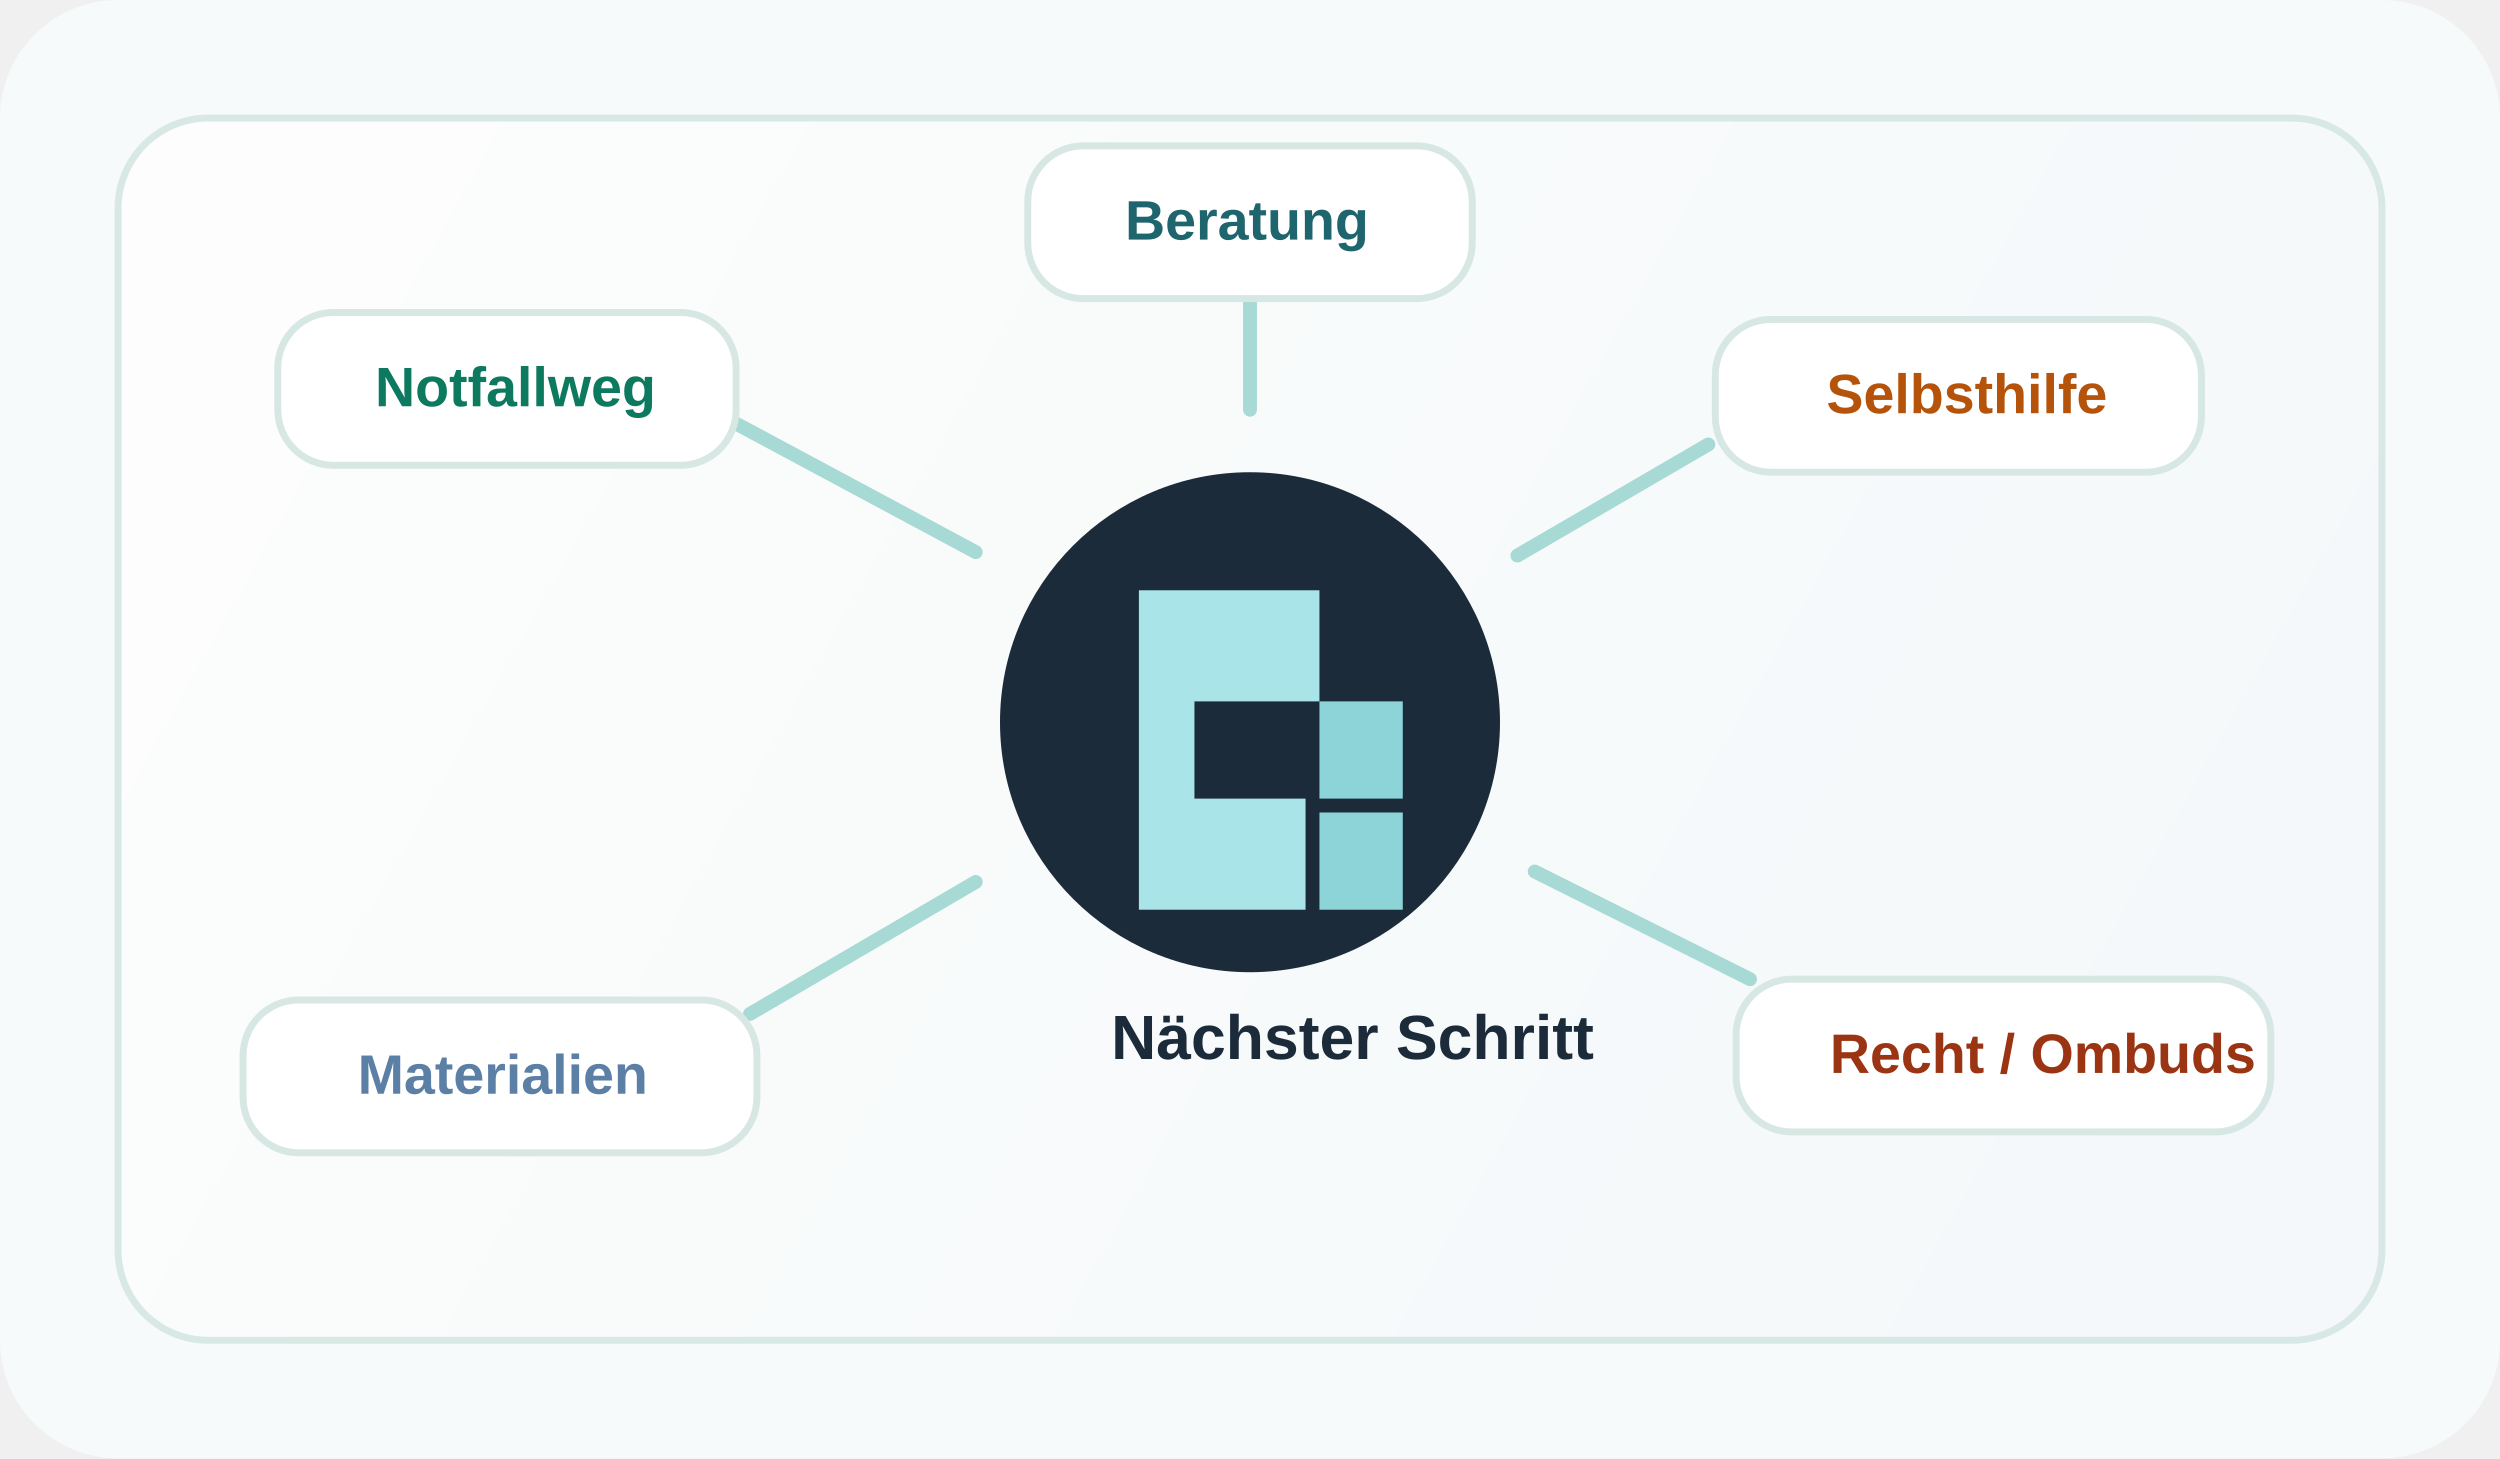
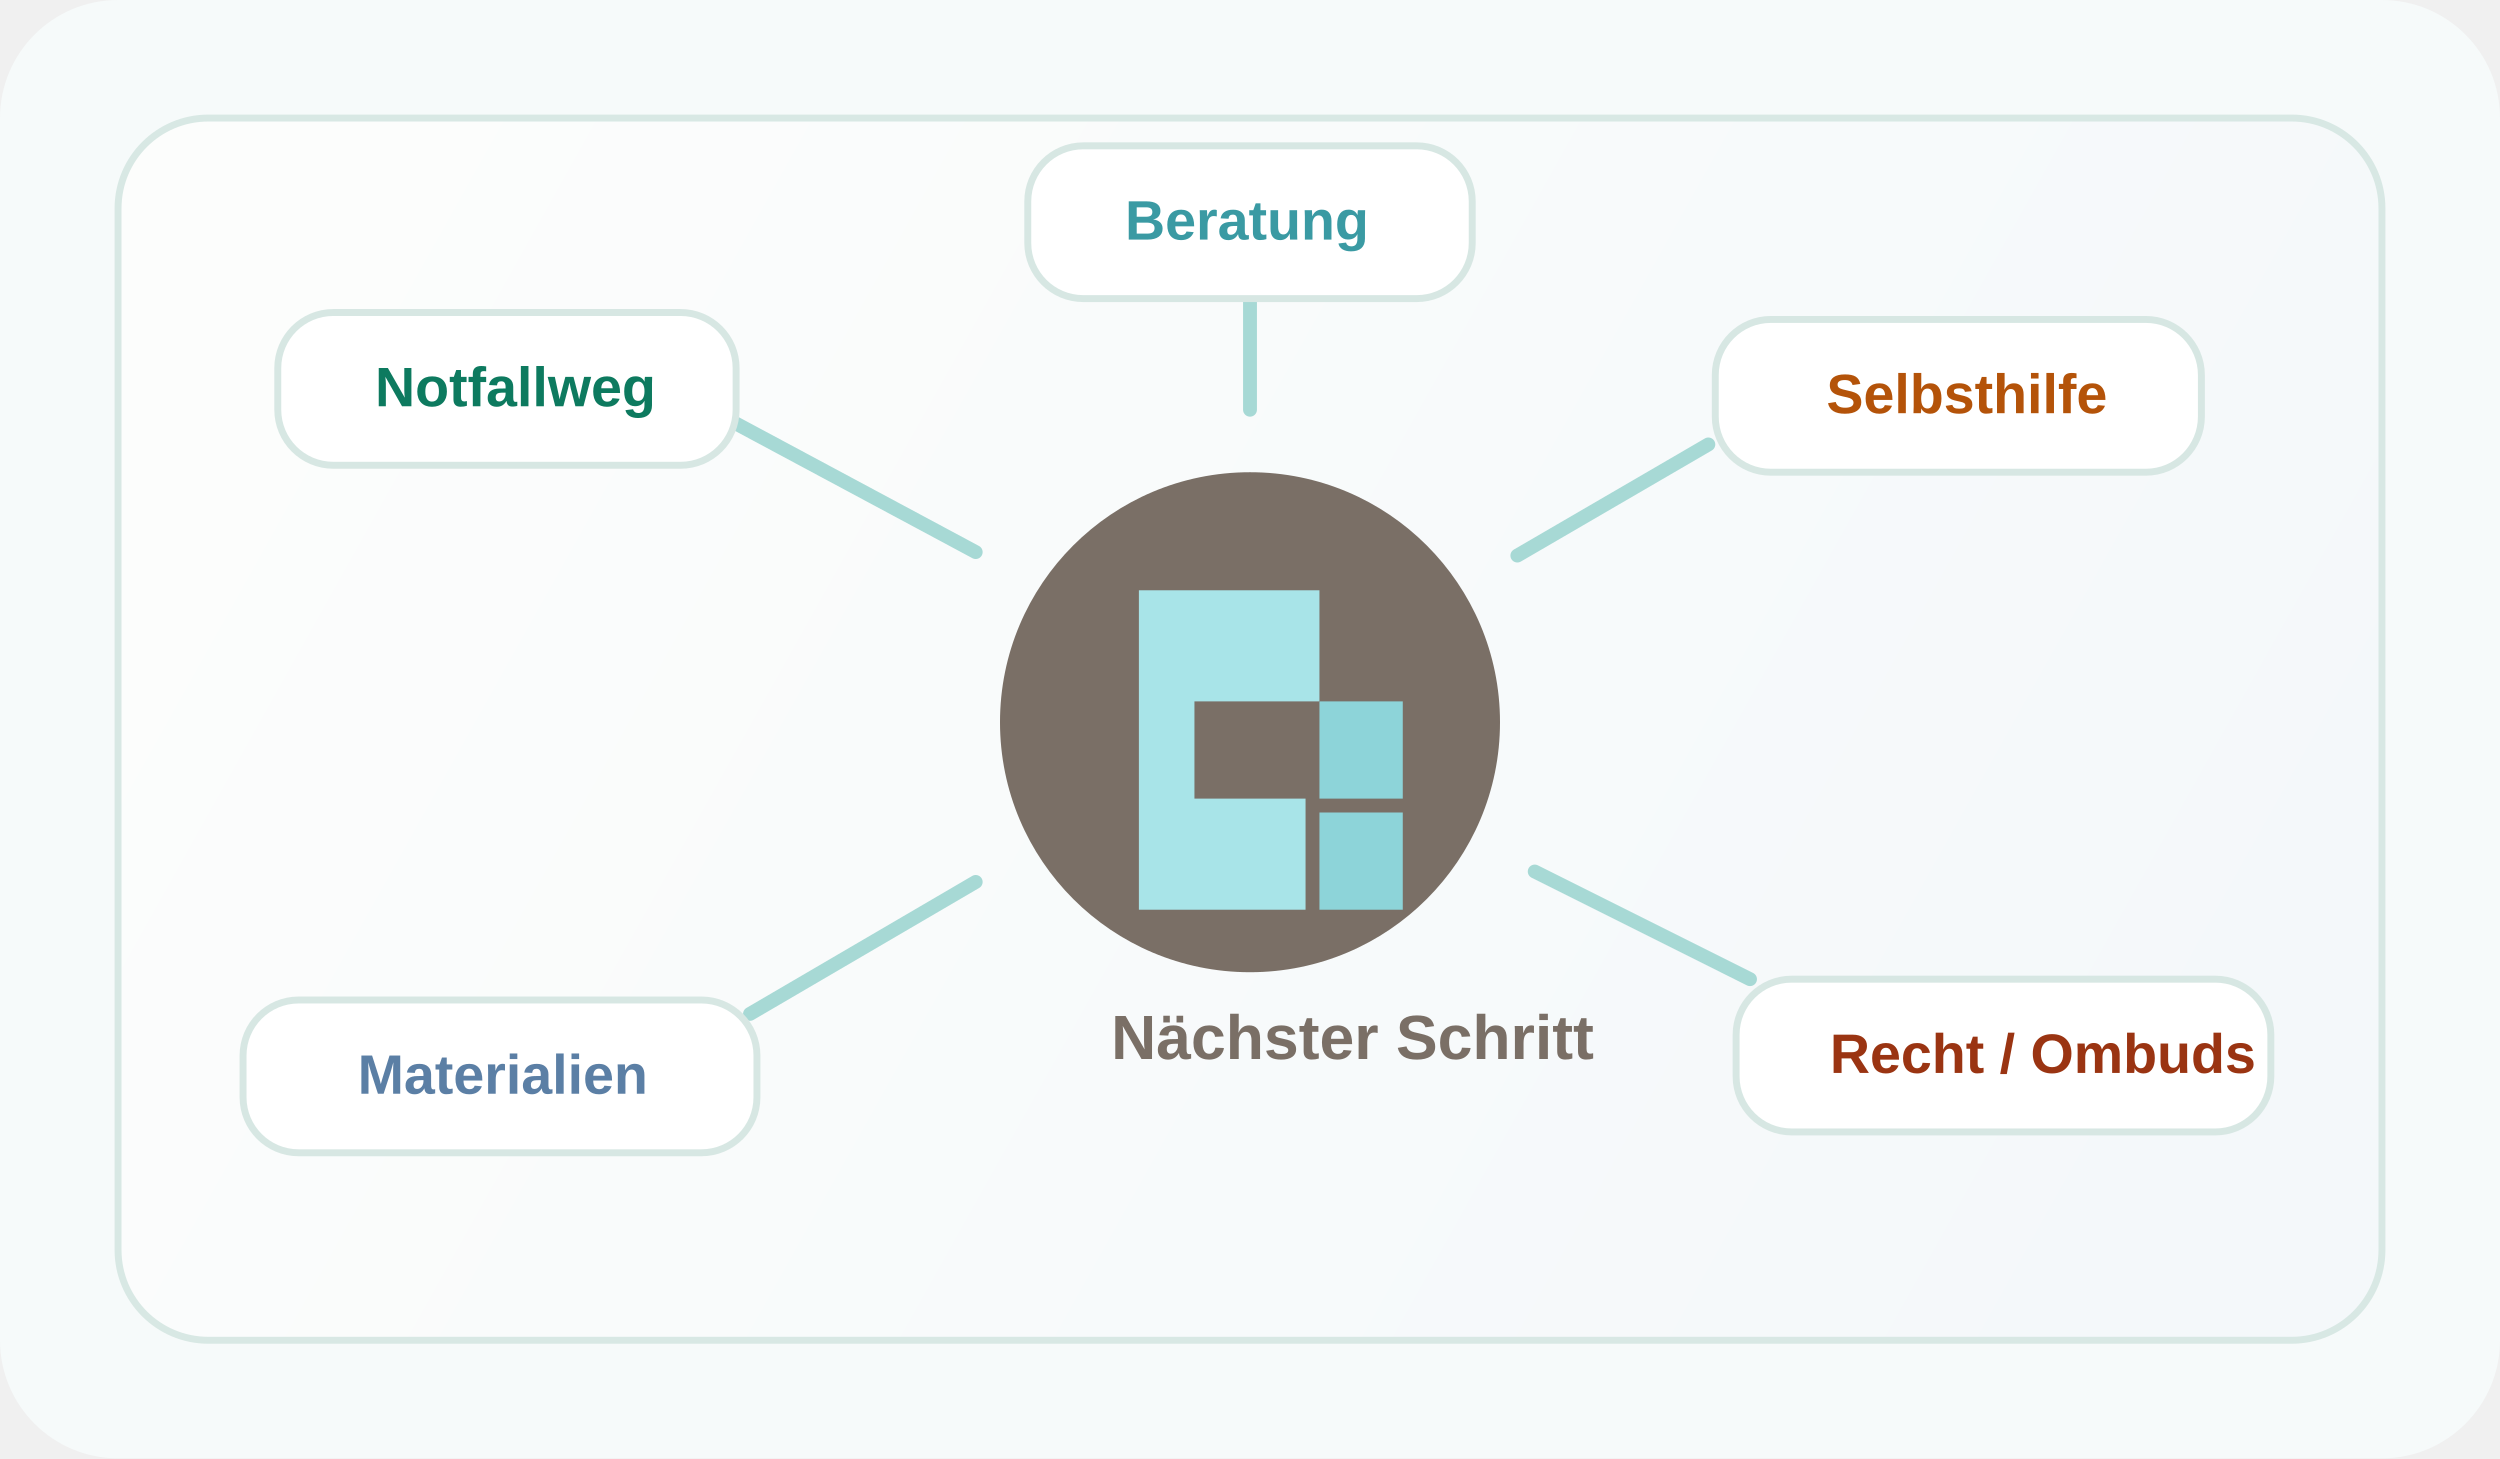
<svg xmlns="http://www.w3.org/2000/svg" width="720" height="420" viewBox="0 0 720 420" fill="none">
  <rect width="720" height="420" rx="34" fill="#F6FAFA" />
  <rect x="34" y="34" width="652" height="352" rx="26" fill="url(#bg)" stroke="#D8E8E4" stroke-width="2" />
-   <circle cx="360" cy="208" r="72" fill="#1C2B3A" />
+   <circle cx="360" cy="208" r="72" fill="#7a6f66" />
  <path d="M328 170H380V202H344V230H376V262H328V170Z" fill="#A8E4E8" />
  <path d="M380 202H404V230H380V202Z" fill="#8DD4D9" />
  <path d="M380 234H404V262H380V234Z" fill="#8DD4D9" />
-   <text x="320" y="305" fill="#1C2B3A" font-family="DM Sans, Arial, sans-serif" font-size="18" font-weight="700">Nächster Schritt</text>
+   <text x="320" y="305" fill="#7a6f66" font-family="DM Sans, Arial, sans-serif" font-size="18" font-weight="700">Nächster Schritt</text>
  <g>
    <line x1="360" y1="118" x2="360" y2="86" stroke="#A7D9D5" stroke-width="4" stroke-linecap="round" />
    <rect x="296" y="42" width="128" height="44" rx="16" fill="#FFFFFF" stroke="#D7E7E3" stroke-width="2" />
-     <text x="324" y="69" fill="#1E656D" font-family="DM Sans, Arial, sans-serif" font-size="16" font-weight="700">Beratung</text>
+     <text x="324" y="69" fill="#3a9aa3" font-family="DM Sans, Arial, sans-serif" font-size="16" font-weight="700">Beratung</text>
  </g>
  <g>
    <line x1="437" y1="160" x2="492" y2="128" stroke="#A7D9D5" stroke-width="4" stroke-linecap="round" />
    <rect x="494" y="92" width="140" height="44" rx="16" fill="#FFFFFF" stroke="#D7E7E3" stroke-width="2" />
    <text x="526" y="119" fill="#B45309" font-family="DM Sans, Arial, sans-serif" font-size="16" font-weight="700">Selbsthilfe</text>
  </g>
  <g>
    <line x1="442" y1="251" x2="504" y2="282" stroke="#A7D9D5" stroke-width="4" stroke-linecap="round" />
    <rect x="500" y="282" width="154" height="44" rx="16" fill="#FFFFFF" stroke="#D7E7E3" stroke-width="2" />
    <text x="527" y="309" fill="#9A3412" font-family="DM Sans, Arial, sans-serif" font-size="16" font-weight="700">Recht / Ombuds</text>
  </g>
  <g>
    <line x1="281" y1="254" x2="216" y2="292" stroke="#A7D9D5" stroke-width="4" stroke-linecap="round" />
    <rect x="70" y="288" width="148" height="44" rx="16" fill="#FFFFFF" stroke="#D7E7E3" stroke-width="2" />
    <text x="103" y="315" fill="#5B7FA5" font-family="DM Sans, Arial, sans-serif" font-size="16" font-weight="700">Materialien</text>
  </g>
  <g>
    <line x1="281" y1="159" x2="212" y2="122" stroke="#A7D9D5" stroke-width="4" stroke-linecap="round" />
    <rect x="80" y="90" width="132" height="44" rx="16" fill="#FFFFFF" stroke="#D7E7E3" stroke-width="2" />
    <text x="108" y="117" fill="#0D7A5F" font-family="DM Sans, Arial, sans-serif" font-size="16" font-weight="700">Notfallweg</text>
  </g>
  <defs>
    <linearGradient id="bg" x1="90" y1="54" x2="630" y2="356" gradientUnits="userSpaceOnUse">
      <stop stop-color="#FCFDFC" />
      <stop offset="1" stop-color="#F4F8FA" />
    </linearGradient>
  </defs>
</svg>
